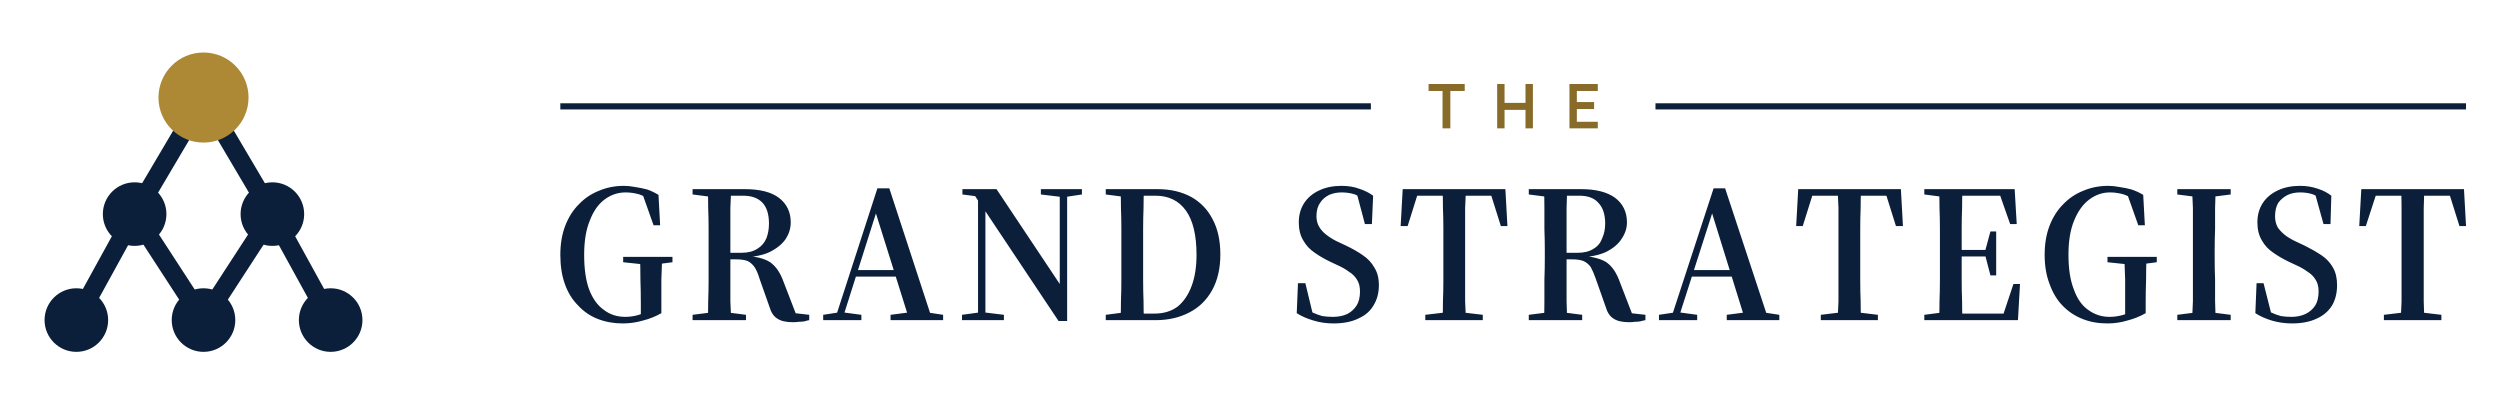
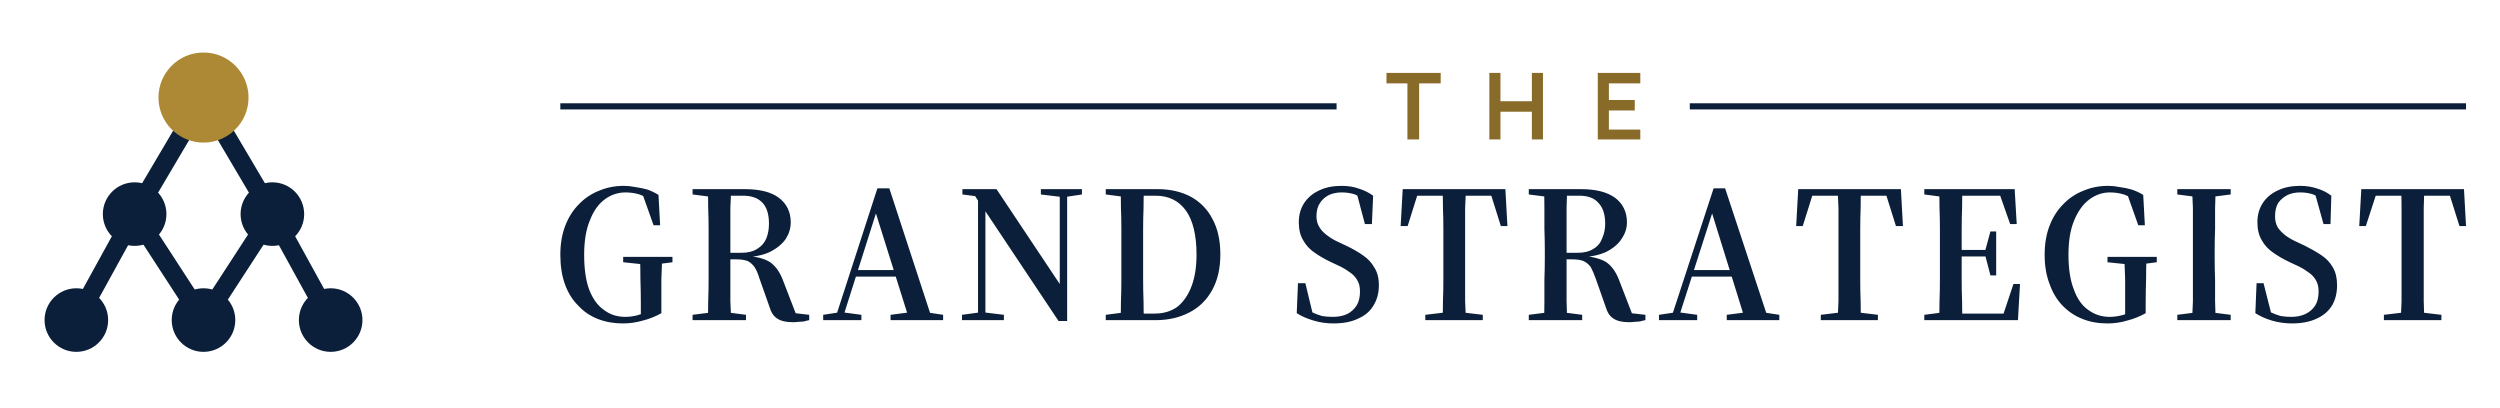
<svg xmlns="http://www.w3.org/2000/svg" viewBox="-134.43 -77.95 608.7 99.22" role="img">
  <style>.i{fill:#0B1F3A}.a{fill:#AD8935}.t{fill:#886B29}.si{stroke:#0B1F3A}@media (prefers-color-scheme:dark){.i{fill:#F7F5F0}.a{fill:#C8A24A}.t{fill:#C8A24A}.si{stroke:#F7F5F0}}</style>
  <g transform="translate(-126.16 -69.68) scale(1.29)">
    <line class="si" stroke-width="3.5" x1="32" y1="12" x2="19" y2="34" />
    <line class="si" stroke-width="3.5" x1="32" y1="12" x2="45" y2="34" />
    <line class="si" stroke-width="3.5" x1="19" y1="34" x2="8" y2="54" />
    <line class="si" stroke-width="3.5" x1="19" y1="34" x2="32" y2="54" />
    <line class="si" stroke-width="3.5" x1="45" y1="34" x2="32" y2="54" />
    <line class="si" stroke-width="3.5" x1="45" y1="34" x2="56" y2="54" />
    <circle class="i" cx="19" cy="34" r="6" />
    <circle class="i" cx="45" cy="34" r="6" />
    <circle class="i" cx="8" cy="54" r="6" />
    <circle class="i" cx="32" cy="54" r="6" />
    <circle class="i" cx="56" cy="54" r="6" />
    <circle class="a" cx="32" cy="12" r="8.5" />
  </g>
  <path class="i" d="M17.2 0.8Q13.9 0.8 11.1 -0.3Q8.3 -1.4 6.3 -3.6Q4.2 -5.7 3.1 -8.8Q2 -11.9 2 -15.9Q2 -19.9 3.2 -23Q4.4 -26.1 6.5 -28.2Q8.6 -30.4 11.4 -31.5Q14.2 -32.7 17.5 -32.7Q18.8 -32.7 20.3 -32.4Q21.7 -32.2 23.2 -31.8Q24.6 -31.3 25.9 -30.5L26.3 -23.1H24.7L21.9 -31L24.6 -30.4L24.8 -28.6Q23 -30 21.3 -30.6Q19.6 -31.1 17.9 -31.1Q15.1 -31.1 12.8 -29.4Q10.5 -27.7 9.2 -24.3Q7.8 -21 7.8 -15.9Q7.8 -10.8 9 -7.5Q10.3 -4.1 12.6 -2.5Q14.8 -0.8 17.8 -0.8Q19.1 -0.8 20.4 -1.1Q21.7 -1.4 23.1 -2.1L21.6 -0.7V-4.1Q21.6 -7.1 21.5 -9.9Q21.5 -12.7 21.4 -15.4H26.8Q26.7 -12.7 26.6 -9.9Q26.6 -7.1 26.6 -4V-1.7Q24.5 -0.5 22.1 0.1Q19.7 0.8 17.2 0.8ZM17.3 -14.1V-15.4H29.3V-14.1L24.7 -13.5H23ZM34.2 0V-1.3L39.7 -2H41.8L47.2 -1.3V0ZM37.9 0Q38 -2.1 38 -4.6Q38.1 -7.1 38.1 -9.8Q38.1 -12.5 38.1 -15V-17.1Q38.1 -19.6 38.1 -22.2Q38.1 -24.8 38 -27.3Q38 -29.8 37.9 -31.9H43.6Q43.5 -29.8 43.4 -27.3Q43.4 -24.8 43.4 -22.2Q43.4 -19.6 43.4 -17V-15.1Q43.4 -12.5 43.4 -9.8Q43.4 -7.1 43.4 -4.6Q43.5 -2.1 43.6 0ZM58.6 0.5Q56.1 0.5 54.8 -0.4Q53.5 -1.2 52.9 -3.3L50.5 -10.1Q50 -11.8 49.3 -12.9Q48.6 -13.9 47.6 -14.4Q46.5 -14.8 44.9 -14.8H40.5V-16.4H46.1Q48.5 -16.4 50 -17.4Q51.5 -18.3 52.2 -20Q52.8 -21.6 52.8 -23.5Q52.8 -26.8 51.3 -28.5Q49.7 -30.3 46.5 -30.3H40.5V-31.9H46.9Q52.4 -31.9 55.2 -29.8Q58.1 -27.6 58.1 -23.8Q58.1 -21.7 56.9 -19.8Q55.6 -17.9 53 -16.6Q50.5 -15.4 46.4 -15.3V-15.7Q48.7 -15.6 50.4 -15.2Q52 -14.8 53.1 -14.1Q54.2 -13.3 55 -12.1Q55.8 -10.9 56.4 -9.2L59.6 -0.9L57.4 -1.9L62.6 -1.3V0Q62 0.1 61.4 0.3Q60.7 0.4 60.1 0.4Q59.4 0.5 58.6 0.5ZM34.2 -30.6V-31.9H41.6V-29.9H39.7ZM66 0V-1.3L69.9 -1.9H70.8L75.3 -1.3V0ZM68.8 0 79.2 -32.1H82.1L92.6 0H87L78.4 -27.4H79.3L79.1 -26.8L70.6 0ZM73.3 -10.6V-12.2H86.3V-10.6ZM82.4 0V-1.3L87.8 -2H90.6L95.2 -1.3V0ZM99.8 0V-1.3L104.2 -1.9H105.1L110 -1.3V0ZM103.7 0V-31H105.5V-15.9V0ZM119 -30.6V-31.9H129V-30.6L125 -30H124ZM123.3 0.2 105.3 -26.8H105.2L103 -30.2L99.9 -30.6V-31.9H108.2L124.2 -7.9L123.6 -7.8V-16.2V-31.9H125.4V0.2ZM134.8 0V-1.3L140.2 -2H141.2V0ZM138.4 0Q138.5 -2.1 138.5 -4.6Q138.6 -7.1 138.6 -9.8Q138.6 -12.5 138.6 -15.1V-17.1Q138.6 -19.6 138.6 -22.2Q138.6 -24.8 138.5 -27.3Q138.5 -29.8 138.4 -31.9H144.1Q144 -29.8 144 -27.3Q143.9 -24.8 143.9 -22.2Q143.9 -19.6 143.9 -17.1V-15.1Q143.9 -12.6 143.9 -9.9Q143.9 -7.1 144 -4.6Q144 -2.1 144.1 0ZM141.7 0V-1.6H146.7Q150 -1.6 152.3 -3.3Q154.5 -5.1 155.7 -8.3Q156.9 -11.5 156.9 -15.9Q156.9 -23.1 154.3 -26.7Q151.7 -30.3 146.9 -30.3H141.7V-31.9H147.4Q152.1 -31.9 155.6 -30Q159 -28.1 160.8 -24.6Q162.7 -21.1 162.7 -16Q162.7 -10.9 160.7 -7.3Q158.7 -3.7 155.2 -1.9Q151.6 0 147 0ZM134.8 -30.6V-31.9H141.2V-29.9H140.2ZM190.2 0.8Q187.7 0.8 185.4 0.1Q183 -0.6 181.3 -1.7L181.6 -9H183.4L185.4 -0.7L182.9 -2L182.8 -3.2Q184.2 -2.3 185.3 -1.8Q186.4 -1.3 187.5 -1Q188.7 -0.8 190.1 -0.8Q192.1 -0.8 193.6 -1.5Q195 -2.2 195.9 -3.6Q196.7 -4.9 196.7 -7Q196.7 -8.7 196 -9.8Q195.3 -11 194 -11.8Q192.8 -12.7 191.2 -13.4L189.5 -14.2Q187.4 -15.2 185.7 -16.4Q183.9 -17.6 182.9 -19.4Q181.8 -21.2 181.8 -23.8Q181.8 -26.5 183.1 -28.5Q184.4 -30.5 186.8 -31.6Q189.1 -32.7 192.2 -32.7Q194.6 -32.7 196.5 -32Q198.4 -31.4 199.9 -30.3L199.6 -23.4H197.9L195.8 -31.3L198.5 -30.1L198.6 -28.5Q196.9 -30 195.5 -30.6Q194 -31.1 192.2 -31.1Q190.6 -31.1 189.2 -30.5Q187.8 -29.8 187 -28.6Q186.1 -27.3 186.1 -25.3Q186.1 -23.7 186.9 -22.5Q187.6 -21.4 188.9 -20.5Q190.1 -19.6 191.7 -18.9L193.4 -18.1Q195.7 -17 197.4 -15.8Q199.2 -14.6 200.2 -12.8Q201.3 -11.1 201.3 -8.5Q201.3 -5.7 200 -3.6Q198.8 -1.5 196.3 -0.4Q193.9 0.8 190.2 0.8ZM212.6 0V-1.3L218.5 -2H220.7L226.6 -1.3V0ZM216.8 0Q216.9 -2.1 216.9 -4.6Q217 -7.1 217 -9.8Q217 -12.5 217 -15V-17.1Q217 -19.6 217 -22.2Q217 -24.8 216.9 -27.3Q216.9 -29.8 216.8 -31.9H222.5Q222.4 -29.8 222.3 -27.3Q222.3 -24.8 222.3 -22.2Q222.3 -19.6 222.3 -17.1V-15Q222.3 -12.5 222.3 -9.8Q222.3 -7.1 222.3 -4.6Q222.4 -2.1 222.5 0ZM206.6 -22.9 207.1 -31.9H232.1L232.6 -22.9H231L228.3 -31.5L230.4 -30.3H208.9L211 -31.5L208.3 -22.9ZM237.8 0V-1.3L243.3 -2H245.4L250.8 -1.3V0ZM241.5 0Q241.6 -2.1 241.6 -4.6Q241.6 -7.1 241.6 -9.8Q241.7 -12.5 241.7 -15V-17.1Q241.7 -19.6 241.6 -22.2Q241.6 -24.8 241.6 -27.3Q241.6 -29.8 241.5 -31.9H247.1Q247.1 -29.8 247 -27.3Q247 -24.8 247 -22.2Q247 -19.6 247 -17V-15.1Q247 -12.5 247 -9.8Q247 -7.1 247 -4.6Q247.1 -2.1 247.1 0ZM262.2 0.5Q259.7 0.5 258.4 -0.4Q257.1 -1.2 256.5 -3.3L254.1 -10.1Q253.5 -11.8 252.9 -12.9Q252.2 -13.9 251.1 -14.4Q250.1 -14.8 248.4 -14.8H244.1V-16.4H249.7Q252.1 -16.4 253.6 -17.4Q255.1 -18.3 255.7 -20Q256.4 -21.6 256.4 -23.5Q256.4 -26.8 254.8 -28.5Q253.3 -30.3 250.1 -30.3H244.1V-31.9H250.5Q255.9 -31.9 258.8 -29.8Q261.7 -27.6 261.7 -23.8Q261.7 -21.7 260.4 -19.8Q259.2 -17.9 256.6 -16.6Q254 -15.4 250 -15.3V-15.7Q252.3 -15.6 253.9 -15.2Q255.6 -14.8 256.7 -14.1Q257.8 -13.3 258.6 -12.1Q259.4 -10.9 260 -9.2L263.2 -0.9L260.9 -1.9L266.2 -1.3V0Q265.6 0.1 264.9 0.3Q264.3 0.4 263.6 0.4Q263 0.5 262.2 0.5ZM237.8 -30.6V-31.9H245.1V-29.9H243.3ZM269.5 0V-1.3L273.5 -1.9H274.4L278.8 -1.3V0ZM272.3 0 282.8 -32.1H285.6L296.2 0H290.5L282 -27.4H282.9L282.7 -26.8L274.1 0ZM276.9 -10.6V-12.2H289.9V-10.6ZM286 0V-1.3L291.4 -2H294.2L298.8 -1.3V0ZM308.9 0V-1.3L314.7 -2H317L322.8 -1.3V0ZM313 0Q313.1 -2.1 313.2 -4.6Q313.2 -7.1 313.2 -9.8Q313.2 -12.5 313.2 -15V-17.1Q313.2 -19.6 313.2 -22.2Q313.2 -24.8 313.2 -27.3Q313.1 -29.8 313 -31.9H318.7Q318.6 -29.8 318.6 -27.3Q318.5 -24.8 318.5 -22.2Q318.5 -19.6 318.5 -17.1V-15Q318.5 -12.5 318.5 -9.8Q318.5 -7.1 318.6 -4.6Q318.6 -2.1 318.7 0ZM302.9 -22.9 303.4 -31.9H328.4L328.9 -22.9H327.2L324.5 -31.5L326.6 -30.3H305.1L307.2 -31.5L304.5 -22.9ZM334.1 0V-1.3L339.5 -2H341.3V0ZM337.7 0Q337.8 -2.1 337.8 -4.6Q337.9 -7.1 337.9 -9.8Q337.9 -12.5 337.9 -15V-17.1Q337.9 -19.6 337.9 -22.2Q337.9 -24.8 337.8 -27.3Q337.8 -29.8 337.7 -31.9H343.4Q343.3 -29.8 343.3 -27.3Q343.2 -24.8 343.2 -22.2Q343.2 -19.6 343.2 -17.1V-15.1Q343.2 -12.6 343.2 -9.9Q343.2 -7.1 343.3 -4.6Q343.3 -2.1 343.4 0ZM340.6 0V-1.6H354.9L353.1 -0.7L355.8 -8.8H357.4L356.9 0ZM340.6 -15.5V-17.1H349.8V-15.5ZM350.2 -10.9 348.9 -15.9V-16.8L350.2 -21.6H351.6V-10.9ZM334.1 -30.6V-31.9H341.3V-29.9H339.5ZM355 -23.4 352.3 -31.1 354 -30.3H340.3V-31.9H356.1L356.6 -23.4ZM378.7 0.8Q375.3 0.8 372.6 -0.3Q369.8 -1.4 367.7 -3.6Q365.7 -5.7 364.6 -8.8Q363.4 -11.9 363.4 -15.9Q363.4 -19.9 364.6 -23Q365.8 -26.1 367.9 -28.2Q370 -30.4 372.8 -31.5Q375.6 -32.7 378.9 -32.7Q380.2 -32.7 381.7 -32.4Q383.2 -32.2 384.6 -31.8Q386.1 -31.3 387.4 -30.5L387.8 -23.1H386.2L383.4 -31L386.1 -30.4L386.2 -28.6Q384.4 -30 382.7 -30.6Q381 -31.1 379.3 -31.1Q376.6 -31.1 374.3 -29.4Q372 -27.7 370.6 -24.3Q369.2 -21 369.2 -15.9Q369.2 -10.8 370.5 -7.5Q371.7 -4.1 374 -2.5Q376.3 -0.8 379.2 -0.8Q380.5 -0.8 381.8 -1.1Q383.2 -1.4 384.6 -2.1L383 -0.7V-4.1Q383 -7.1 383 -9.9Q382.9 -12.7 382.8 -15.4H388.2Q388.1 -12.7 388.1 -9.9Q388 -7.1 388 -4V-1.7Q385.9 -0.5 383.5 0.1Q381.2 0.8 378.7 0.8ZM378.7 -14.1V-15.4H390.7V-14.1L386.1 -13.5H384.4ZM395.7 0V-1.3L401.2 -2H403.2L408.7 -1.3V0ZM399.3 0Q399.4 -2.1 399.5 -4.6Q399.5 -7.1 399.5 -9.8Q399.5 -12.5 399.5 -15V-17.1Q399.5 -19.6 399.5 -22.2Q399.5 -24.8 399.5 -27.3Q399.4 -29.8 399.3 -31.9H405Q405 -29.8 404.9 -27.3Q404.9 -24.8 404.9 -22.2Q404.8 -19.6 404.8 -17.1V-15Q404.8 -12.5 404.9 -9.8Q404.9 -7.1 404.9 -4.6Q405 -2.1 405 0ZM395.7 -30.6V-31.9H408.7V-30.6L403.2 -29.9H401.2ZM423.6 0.8Q421.1 0.8 418.7 0.1Q416.4 -0.6 414.7 -1.7L415 -9H416.7L418.8 -0.7L416.2 -2L416.2 -3.2Q417.6 -2.3 418.7 -1.8Q419.8 -1.3 420.9 -1Q422.1 -0.8 423.5 -0.8Q425.4 -0.8 426.9 -1.5Q428.4 -2.2 429.3 -3.6Q430.1 -4.9 430.1 -7Q430.1 -8.7 429.4 -9.8Q428.7 -11 427.4 -11.8Q426.2 -12.7 424.6 -13.4L422.9 -14.2Q420.8 -15.2 419.1 -16.4Q417.3 -17.6 416.3 -19.4Q415.2 -21.2 415.2 -23.8Q415.2 -26.5 416.5 -28.5Q417.8 -30.5 420.2 -31.6Q422.5 -32.7 425.6 -32.7Q427.9 -32.7 429.9 -32Q431.8 -31.4 433.2 -30.3L433 -23.4H431.3L429.1 -31.3L431.8 -30.1L431.9 -28.5Q430.3 -30 428.8 -30.6Q427.4 -31.1 425.6 -31.1Q423.9 -31.1 422.6 -30.5Q421.2 -29.8 420.3 -28.6Q419.5 -27.3 419.5 -25.3Q419.5 -23.7 420.2 -22.5Q421 -21.4 422.2 -20.5Q423.5 -19.6 425.1 -18.9L426.8 -18.1Q429 -17 430.8 -15.8Q432.6 -14.6 433.6 -12.8Q434.6 -11.1 434.6 -8.5Q434.6 -5.7 433.4 -3.6Q432.1 -1.5 429.7 -0.4Q427.2 0.8 423.6 0.8ZM446 0V-1.3L451.9 -2H454.1L460 -1.3V0ZM450.1 0Q450.2 -2.1 450.3 -4.6Q450.3 -7.1 450.3 -9.8Q450.3 -12.5 450.3 -15V-17.1Q450.3 -19.6 450.3 -22.2Q450.3 -24.8 450.3 -27.3Q450.3 -29.8 450.2 -31.9H455.8Q455.8 -29.8 455.7 -27.3Q455.7 -24.8 455.7 -22.2Q455.7 -19.6 455.7 -17.1V-15Q455.7 -12.5 455.7 -9.8Q455.7 -7.1 455.7 -4.6Q455.8 -2.1 455.8 0ZM440 -22.9 440.5 -31.9H465.5L466 -22.9H464.4L461.7 -31.5L463.7 -30.3H442.3L444.4 -31.5L441.6 -22.9Z" />
-   <path class="t" d="M216.8 -46.7V-55.8H213.4V-57.5H222.2V-55.8H218.7V-46.7ZM230.1 -46.7V-57.5H231.9V-52.9H237V-57.5H238.8V-46.7H237V-51.2H231.9V-46.7ZM247.7 -46.7V-57.5H254.6V-55.8H249.5V-53.1H253.7V-51.4H249.5V-48.3H254.6V-46.7Z" />
-   <rect class="i" x="1.999" y="-52.802" width="197.352" height="1.5" />
-   <rect class="i" x="268.646" y="-52.802" width="197.352" height="1.5" />
+   <path class="t" transform="translate(233.9 -52.1) scale(1.5) translate(-233.9 52.1)" d="M216.8 -46.7V-55.8H213.4V-57.5H222.2V-55.8H218.7V-46.7ZM230.1 -46.7V-57.5H231.9V-52.9H237V-57.5H238.8V-46.7H237V-51.2H231.9V-46.7ZM247.7 -46.7V-57.5H254.6V-55.8H249.5V-53.1H253.7V-51.4H249.5V-48.3H254.6V-46.7Z" />
+   <rect class="i" x="1.999" y="-52.802" width="189" height="1.5" />
+   <rect class="i" x="277" y="-52.802" width="189" height="1.5" />
</svg>
